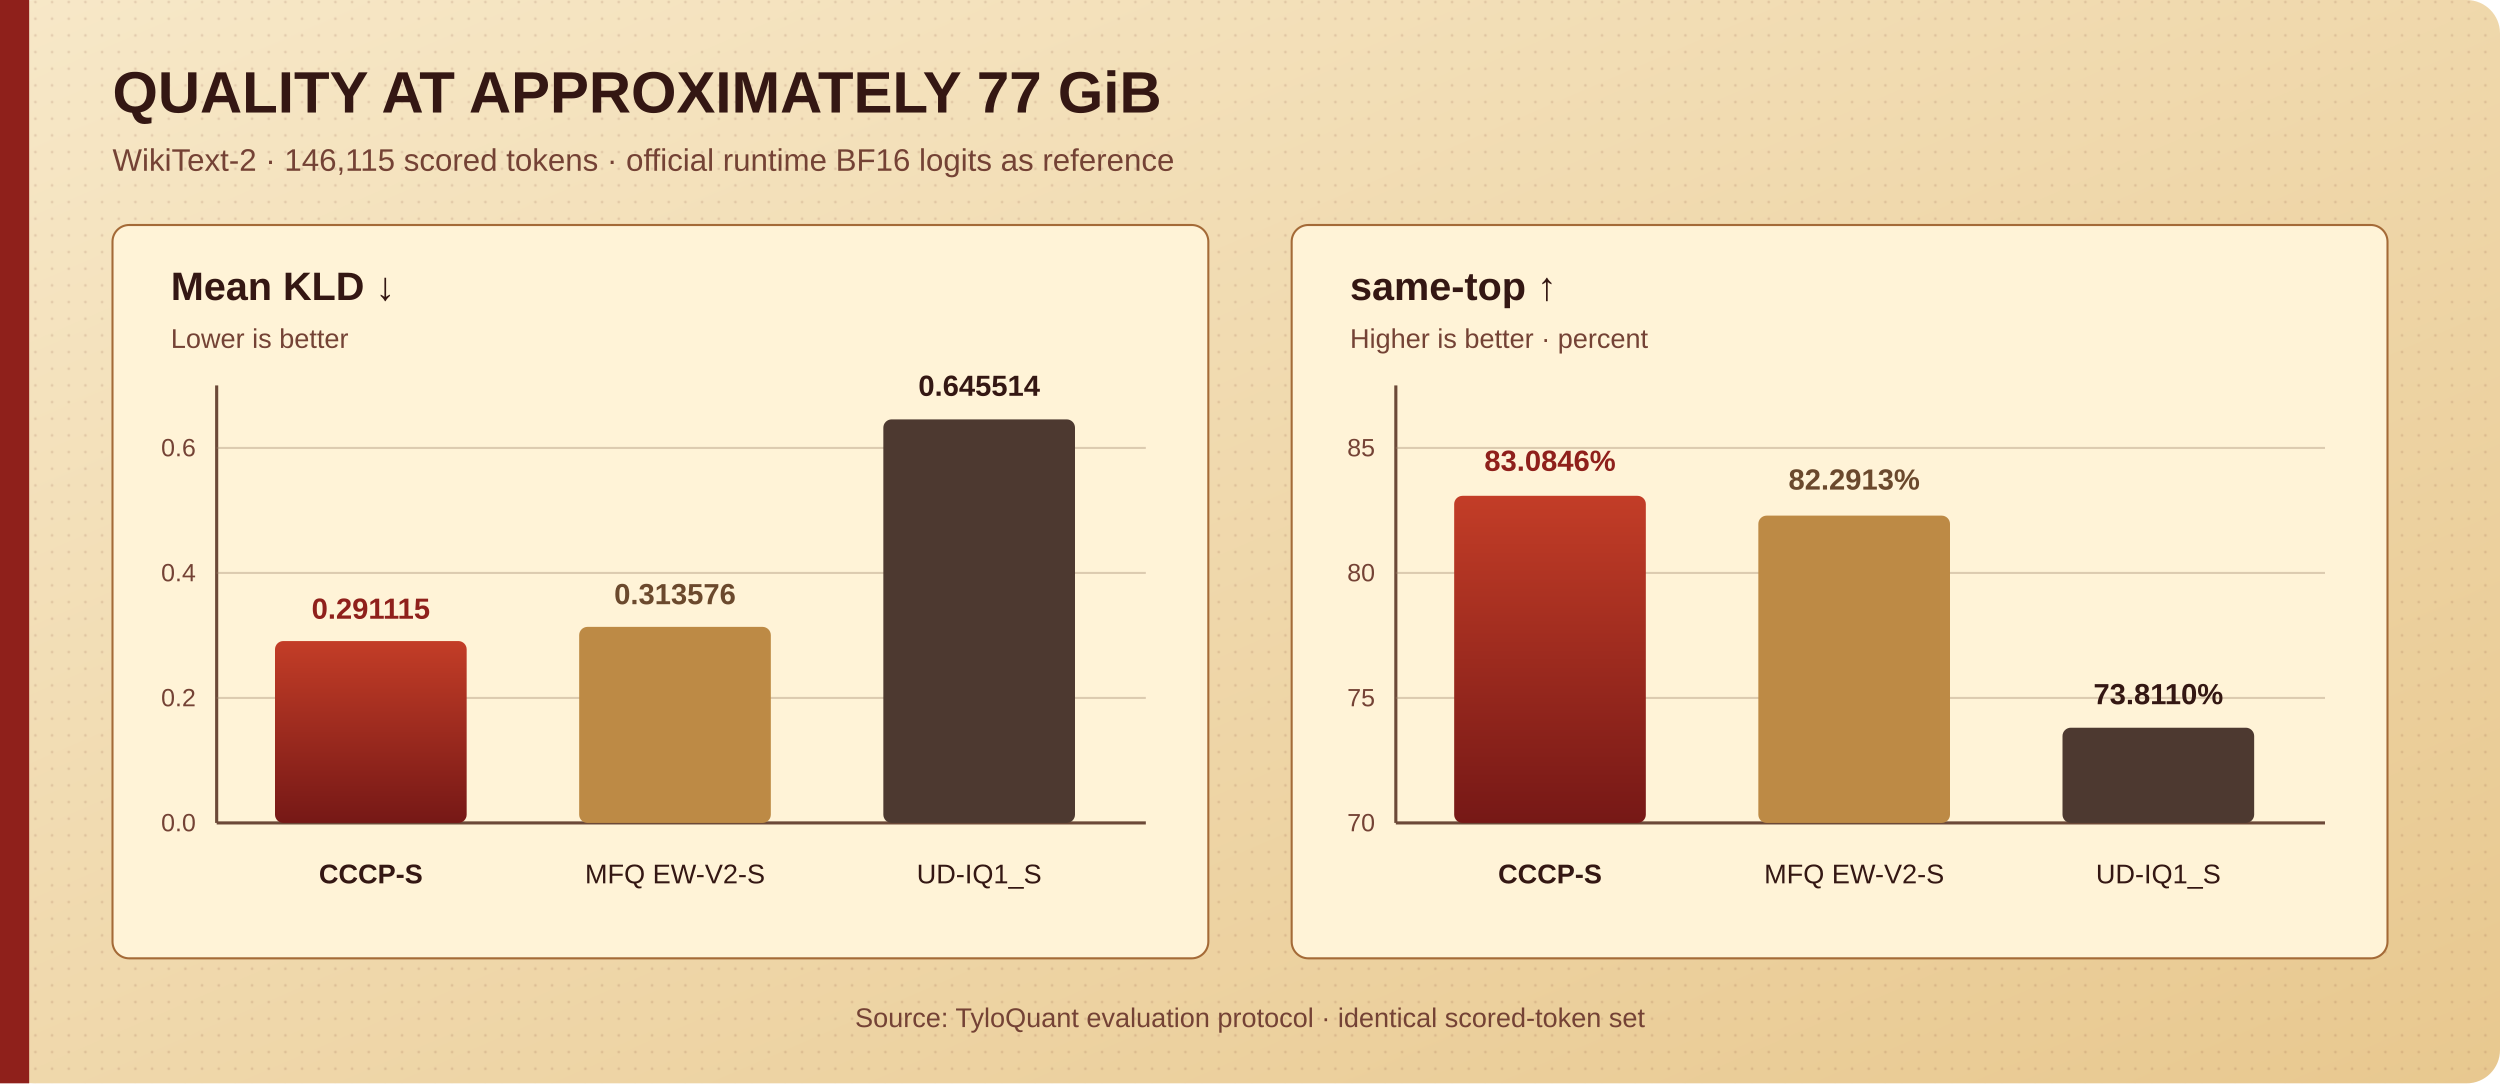
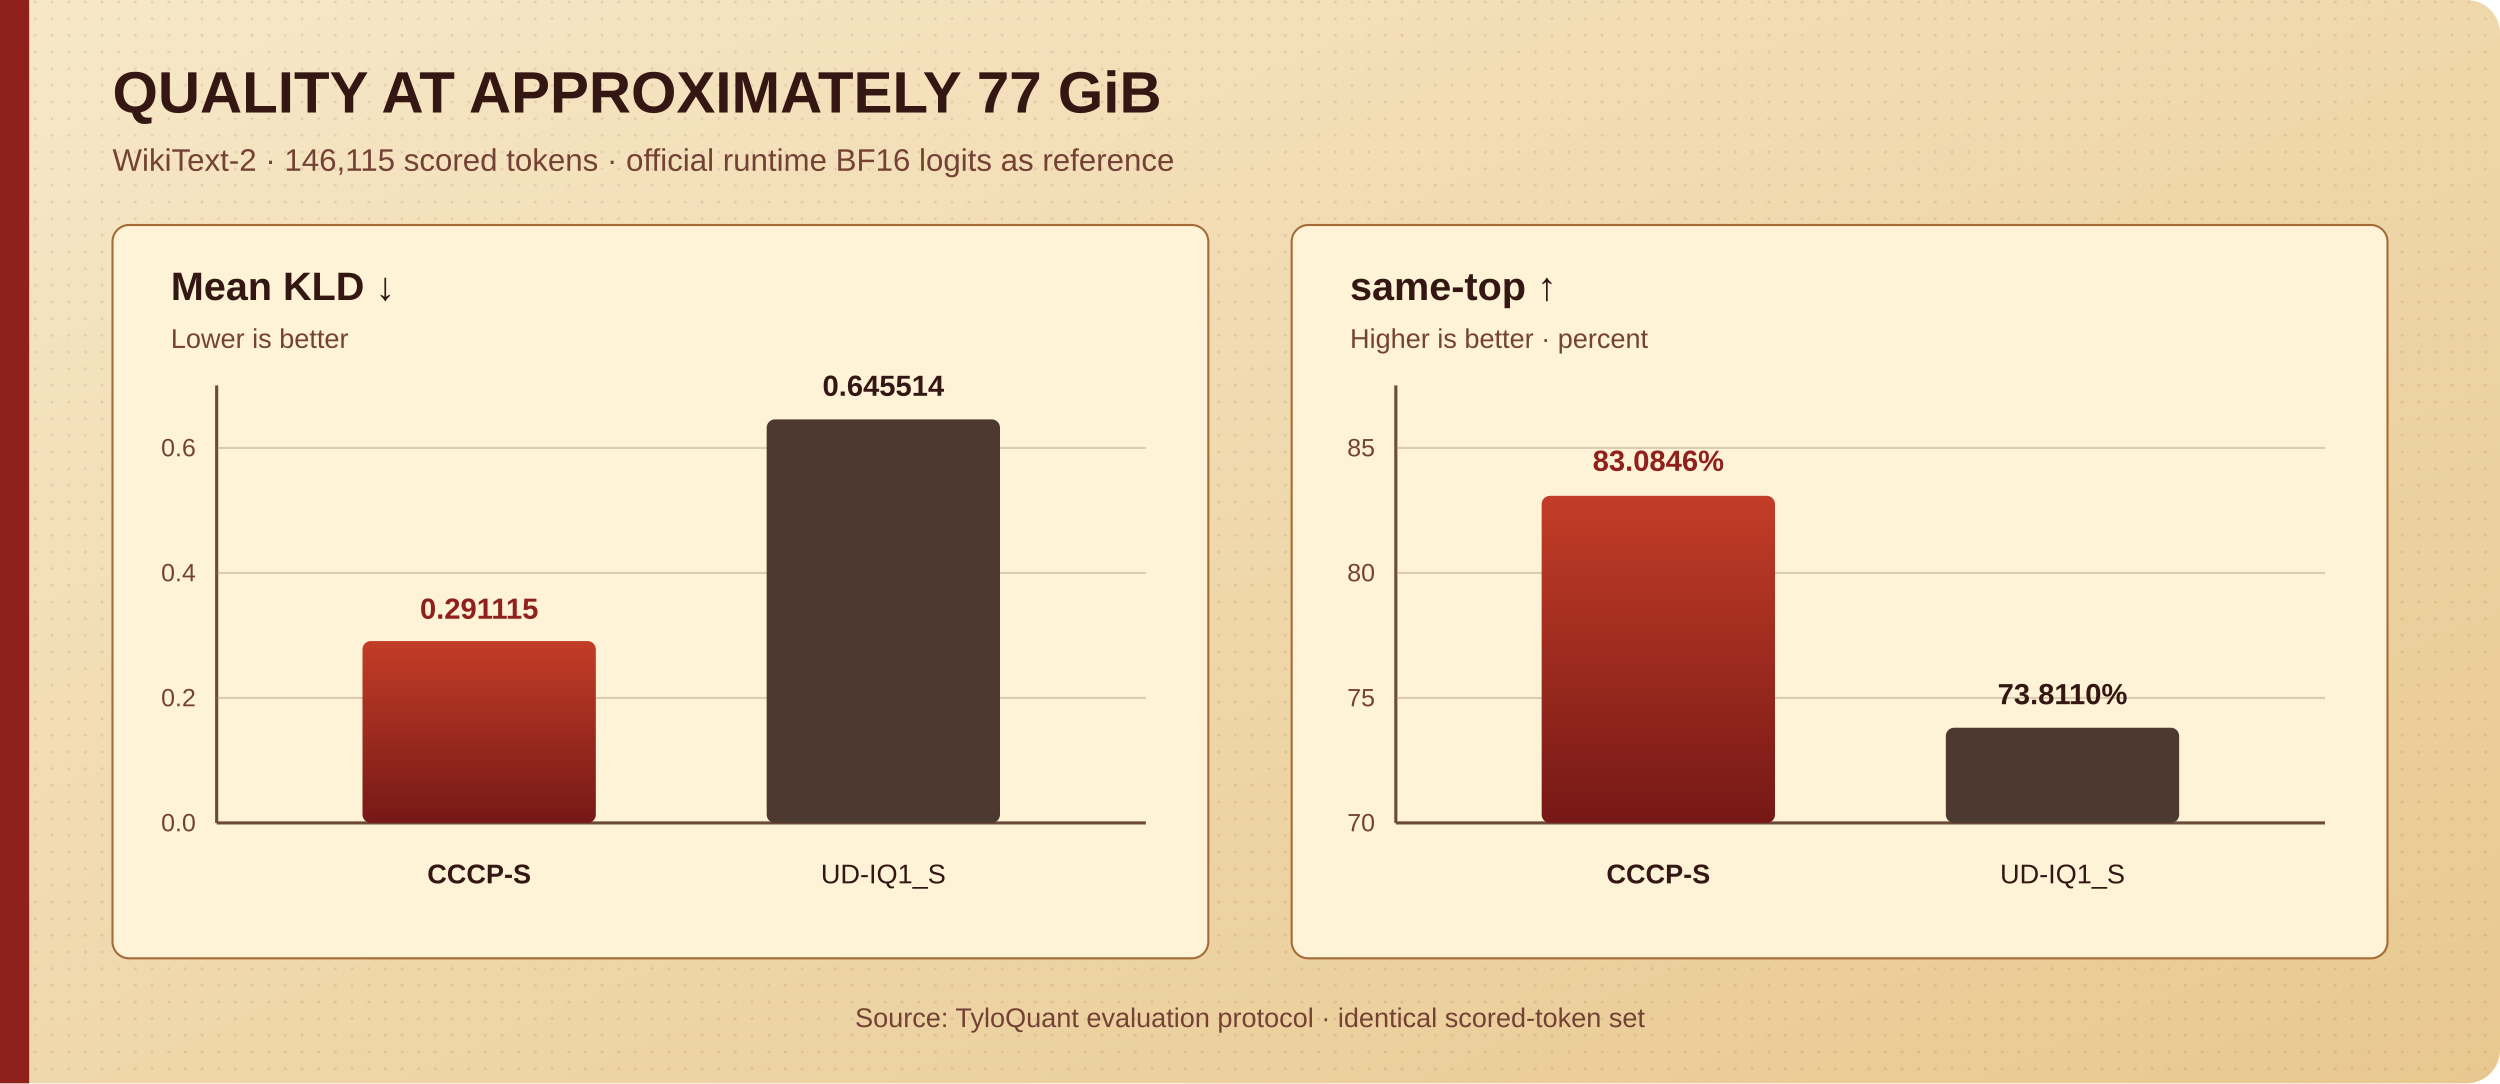
<svg xmlns="http://www.w3.org/2000/svg" width="1200" height="520" viewBox="0 0 1200 520" role="img" aria-labelledby="title desc">
  <defs>
    <linearGradient id="paper" x1="0" y1="0" x2="1" y2="1">
      <stop offset="0" stop-color="#f7e8c8" />
      <stop offset="1" stop-color="#e8c88f" />
    </linearGradient>
    <linearGradient id="cccp" x1="0" y1="1" x2="0" y2="0">
      <stop offset="0" stop-color="#761816" />
      <stop offset="1" stop-color="#c33d27" />
    </linearGradient>
    <pattern id="grain" width="8" height="8" patternUnits="userSpaceOnUse">
      <circle cx="1" cy="1" r="0.7" fill="#6b2b20" opacity="0.12" />
    </pattern>
  </defs>
  <rect width="1200" height="520" rx="16" fill="url(#paper)" />
  <rect width="1200" height="520" rx="16" fill="url(#grain)" />
  <rect x="0" y="0" width="14" height="520" fill="#8f201b" />
  <text x="54" y="54" fill="#341713" font-family="Segoe UI,Arial,sans-serif" font-size="28" font-weight="700">QUALITY AT APPROXIMATELY 77 GiB</text>
  <text x="54" y="82" fill="#744235" font-family="Segoe UI,Arial,sans-serif" font-size="15">WikiText-2 · 146,115 scored tokens · official runtime BF16 logits as reference</text>
  <g font-family="Segoe UI,Arial,sans-serif">
    <rect x="54" y="108" width="526" height="352" rx="8" fill="#fff3d7" stroke="#a46a37" />
    <text x="82" y="144" fill="#341713" font-size="19" font-weight="700">Mean KLD ↓</text>
    <text x="82" y="167" fill="#744235" font-size="13">Lower is better</text>
    <line x1="104" y1="395" x2="550" y2="395" stroke="#6c4938" stroke-width="1.5" />
    <line x1="104" y1="185" x2="104" y2="395" stroke="#6c4938" stroke-width="1.5" />
    <line x1="104" y1="335" x2="550" y2="335" stroke="#9c8068" opacity="0.35" />
    <line x1="104" y1="275" x2="550" y2="275" stroke="#9c8068" opacity="0.35" />
    <line x1="104" y1="215" x2="550" y2="215" stroke="#9c8068" opacity="0.35" />
    <text x="94" y="399" text-anchor="end" fill="#744235" font-size="12">0.0</text>
    <text x="94" y="339" text-anchor="end" fill="#744235" font-size="12">0.2</text>
    <text x="94" y="279" text-anchor="end" fill="#744235" font-size="12">0.4</text>
    <text x="94" y="219" text-anchor="end" fill="#744235" font-size="12">0.6</text>
-     <rect x="132" y="307.7" width="92" height="87.3" rx="4" fill="url(#cccp)" />
-     <rect x="278" y="300.9" width="92" height="94.1" rx="4" fill="#bd8a45" />
-     <rect x="424" y="201.3" width="92" height="193.7" rx="4" fill="#4d3930" />
-     <text x="178" y="297" text-anchor="middle" fill="#8f201b" font-size="14" font-weight="700">0.291115</text>
-     <text x="324" y="290" text-anchor="middle" fill="#6b492d" font-size="14" font-weight="700">0.313576</text>
-     <text x="470" y="190" text-anchor="middle" fill="#341713" font-size="14" font-weight="700">0.645514</text>
-     <text x="178" y="424" text-anchor="middle" fill="#341713" font-size="13" font-weight="700">CCCP-S</text>
-     <text x="324" y="424" text-anchor="middle" fill="#341713" font-size="13">MFQ EW-V2-S</text>
-     <text x="470" y="424" text-anchor="middle" fill="#341713" font-size="13">UD-IQ1_S</text>
+     <rect x="174" y="307.7" width="112" height="87.3" rx="4" fill="url(#cccp)" />
+     <rect x="368" y="201.3" width="112" height="193.7" rx="4" fill="#4d3930" />
+     <text x="230" y="297" text-anchor="middle" fill="#8f201b" font-size="14" font-weight="700">0.291115</text>
+     <text x="424" y="190" text-anchor="middle" fill="#341713" font-size="14" font-weight="700">0.645514</text>
+     <text x="230" y="424" text-anchor="middle" fill="#341713" font-size="13" font-weight="700">CCCP-S</text>
+     <text x="424" y="424" text-anchor="middle" fill="#341713" font-size="13">UD-IQ1_S</text>
    <rect x="620" y="108" width="526" height="352" rx="8" fill="#fff3d7" stroke="#a46a37" />
    <text x="648" y="144" fill="#341713" font-size="19" font-weight="700">same-top ↑</text>
    <text x="648" y="167" fill="#744235" font-size="13">Higher is better · percent</text>
    <line x1="670" y1="395" x2="1116" y2="395" stroke="#6c4938" stroke-width="1.5" />
    <line x1="670" y1="185" x2="670" y2="395" stroke="#6c4938" stroke-width="1.5" />
    <line x1="670" y1="335" x2="1116" y2="335" stroke="#9c8068" opacity="0.35" />
    <line x1="670" y1="275" x2="1116" y2="275" stroke="#9c8068" opacity="0.35" />
    <line x1="670" y1="215" x2="1116" y2="215" stroke="#9c8068" opacity="0.35" />
    <text x="660" y="399" text-anchor="end" fill="#744235" font-size="12">70</text>
    <text x="660" y="339" text-anchor="end" fill="#744235" font-size="12">75</text>
    <text x="660" y="279" text-anchor="end" fill="#744235" font-size="12">80</text>
    <text x="660" y="219" text-anchor="end" fill="#744235" font-size="12">85</text>
-     <rect x="698" y="238.0" width="92" height="157.0" rx="4" fill="url(#cccp)" />
-     <rect x="844" y="247.5" width="92" height="147.5" rx="4" fill="#bd8a45" />
-     <rect x="990" y="349.3" width="92" height="45.7" rx="4" fill="#4d3930" />
-     <text x="744" y="226" text-anchor="middle" fill="#8f201b" font-size="14" font-weight="700">83.0846%</text>
-     <text x="890" y="235" text-anchor="middle" fill="#6b492d" font-size="14" font-weight="700">82.2913%</text>
-     <text x="1036" y="338" text-anchor="middle" fill="#341713" font-size="14" font-weight="700">73.8110%</text>
-     <text x="744" y="424" text-anchor="middle" fill="#341713" font-size="13" font-weight="700">CCCP-S</text>
-     <text x="890" y="424" text-anchor="middle" fill="#341713" font-size="13">MFQ EW-V2-S</text>
-     <text x="1036" y="424" text-anchor="middle" fill="#341713" font-size="13">UD-IQ1_S</text>
+     <rect x="740" y="238.0" width="112" height="157.0" rx="4" fill="url(#cccp)" />
+     <rect x="934" y="349.3" width="112" height="45.7" rx="4" fill="#4d3930" />
+     <text x="796" y="226" text-anchor="middle" fill="#8f201b" font-size="14" font-weight="700">83.0846%</text>
+     <text x="990" y="338" text-anchor="middle" fill="#341713" font-size="14" font-weight="700">73.8110%</text>
+     <text x="796" y="424" text-anchor="middle" fill="#341713" font-size="13" font-weight="700">CCCP-S</text>
+     <text x="990" y="424" text-anchor="middle" fill="#341713" font-size="13">UD-IQ1_S</text>
  </g>
  <text x="600" y="493" text-anchor="middle" fill="#744235" font-family="Segoe UI,Arial,sans-serif" font-size="13">Source: TyloQuant evaluation protocol · identical scored-token set</text>
</svg>
